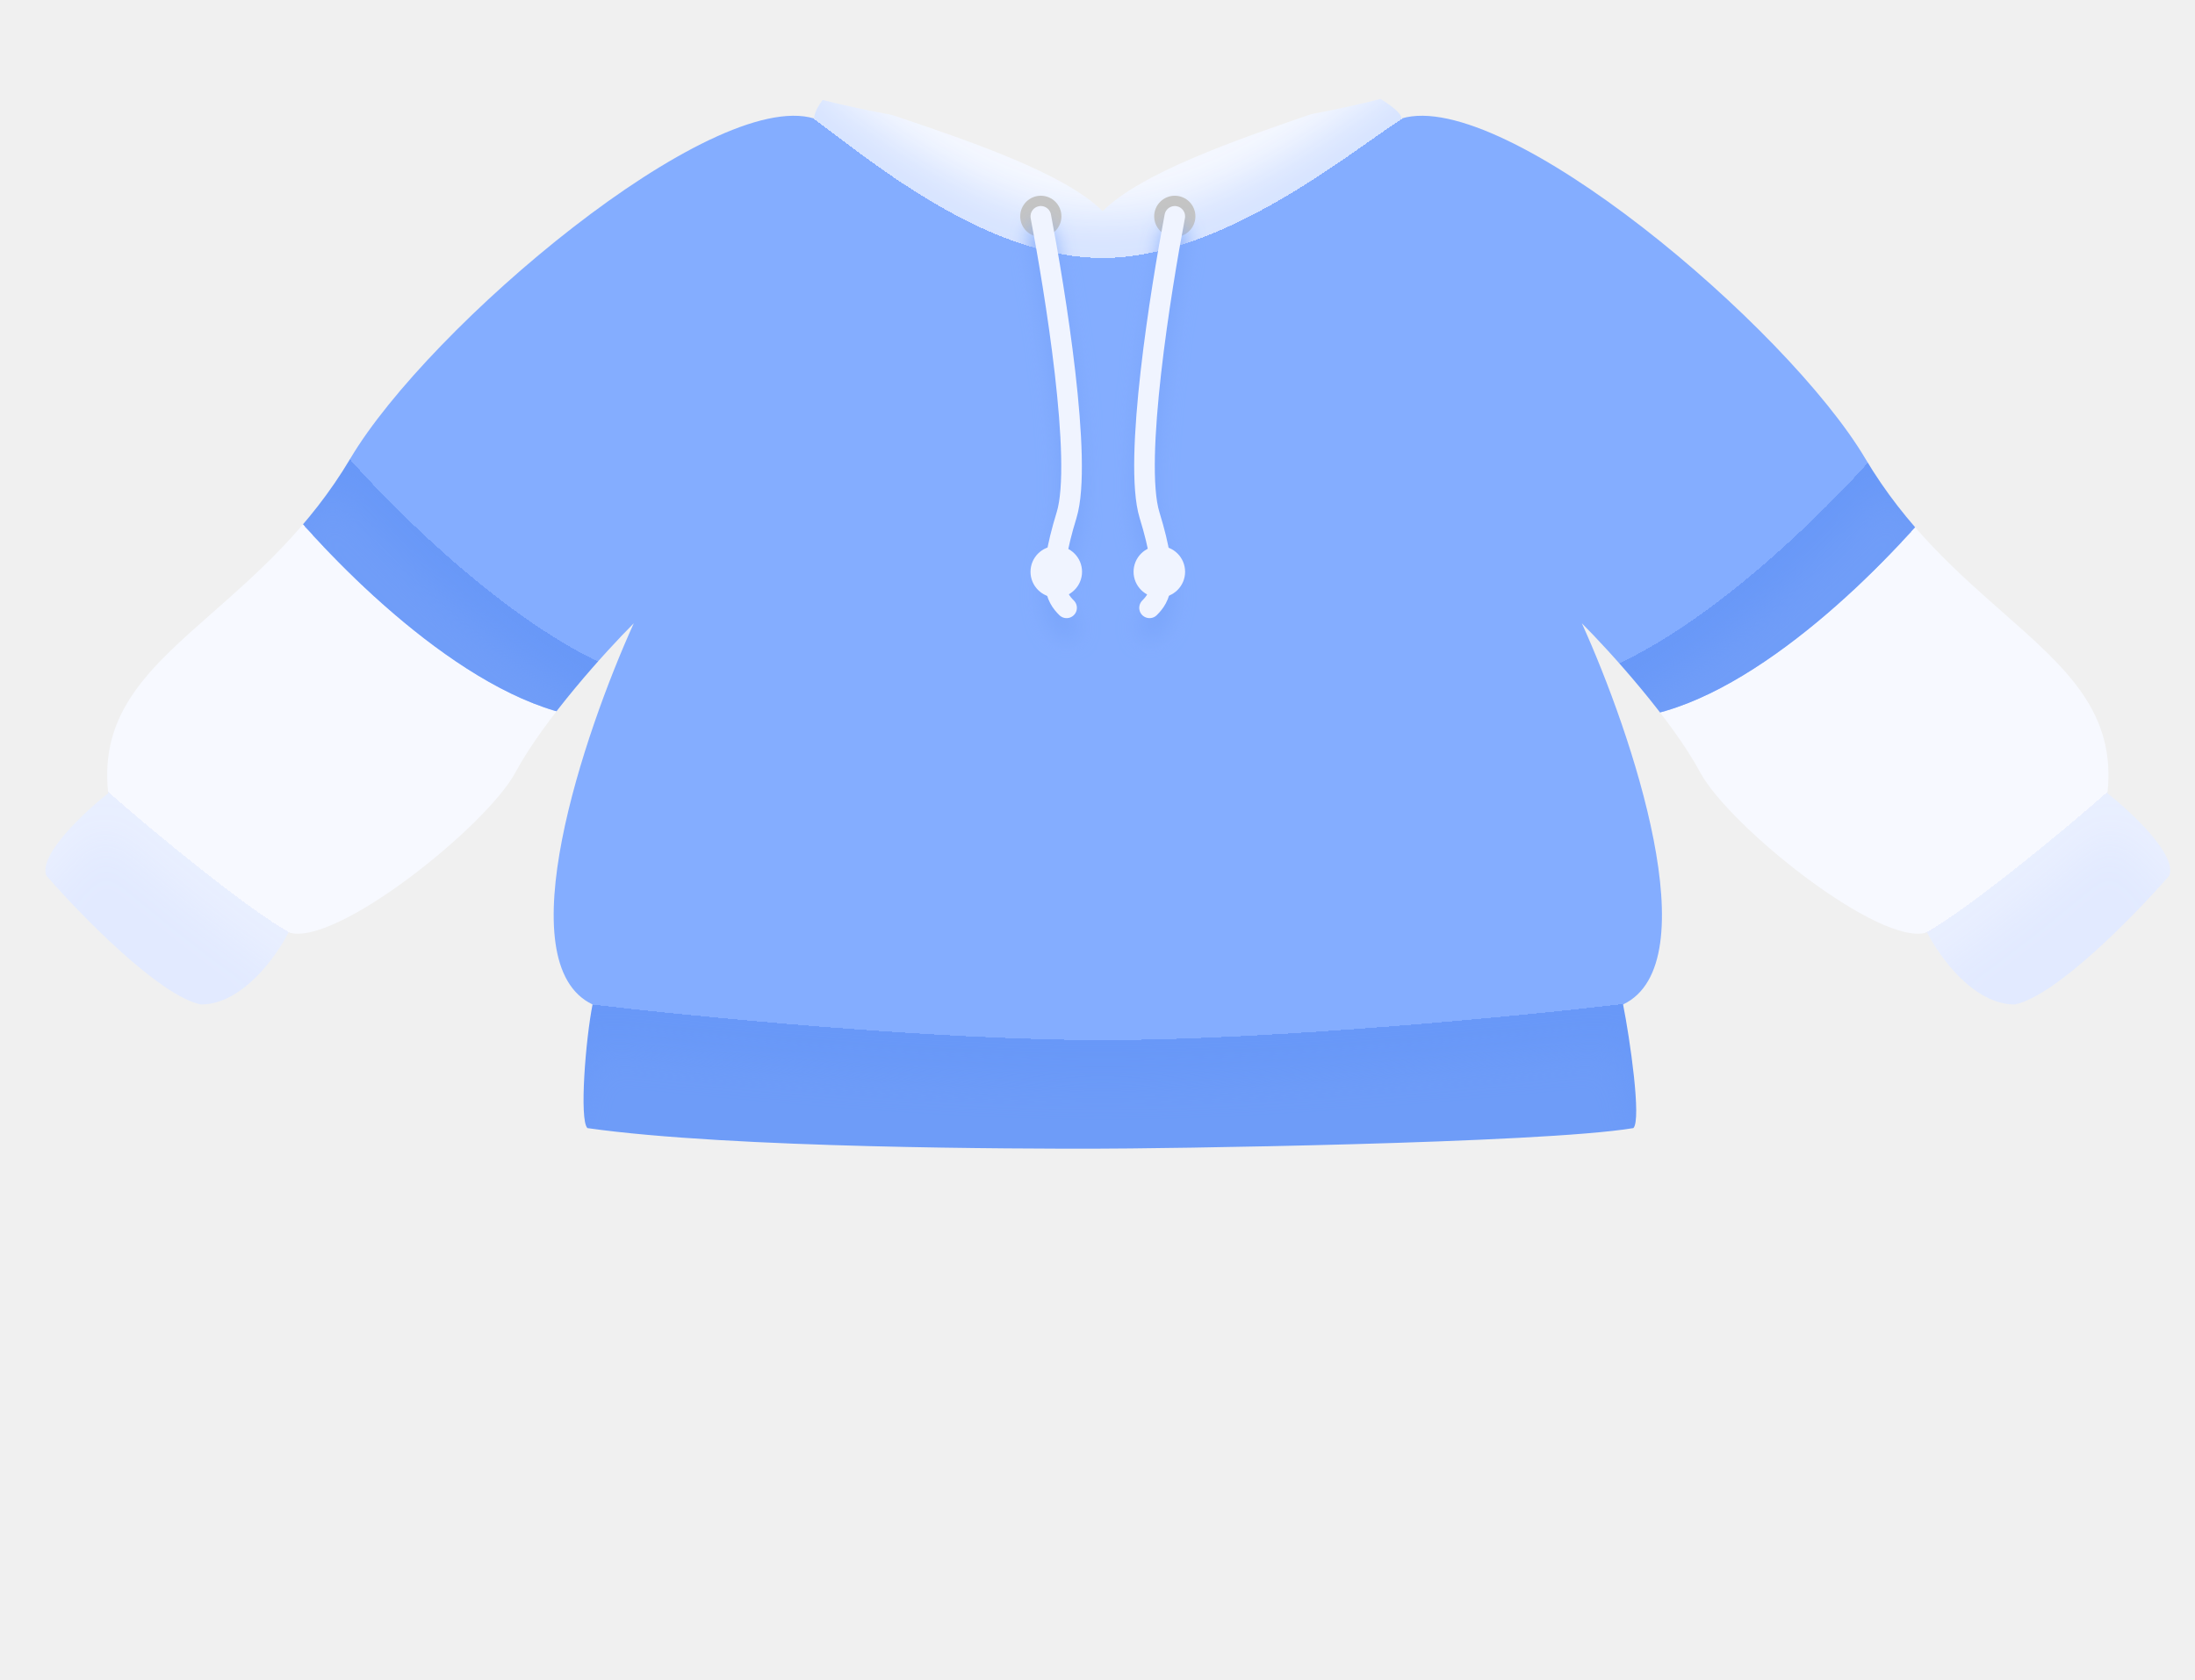
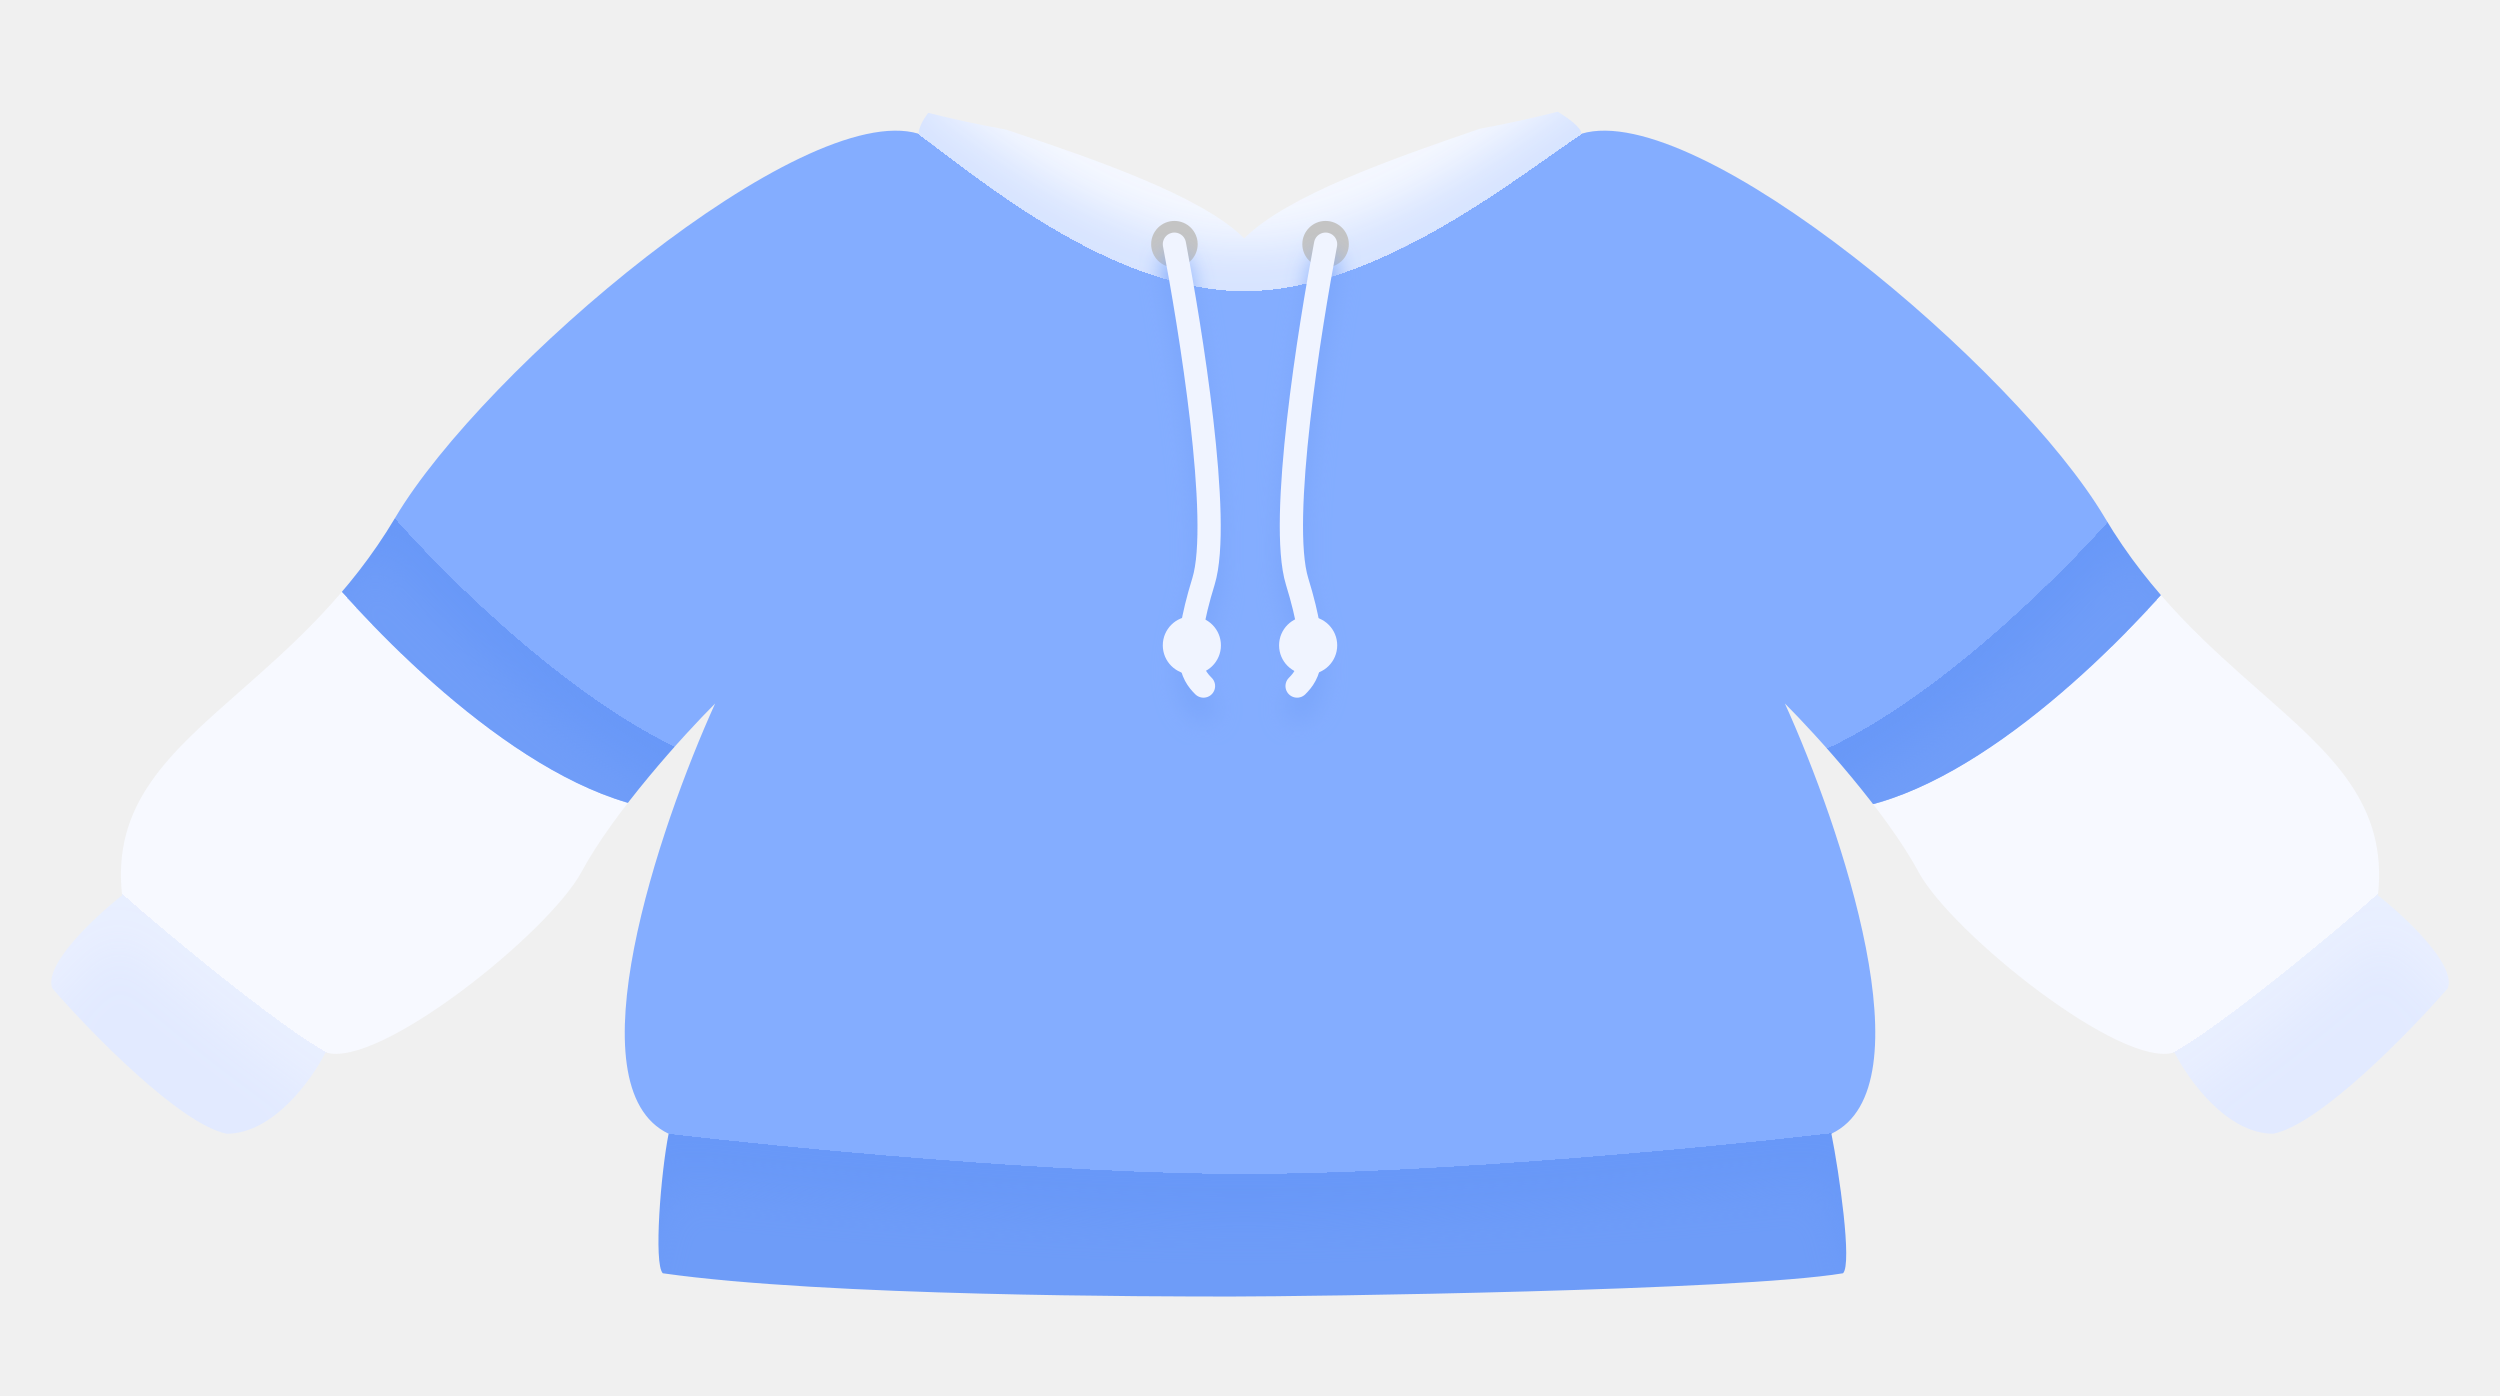
- <svg xmlns="http://www.w3.org/2000/svg" width="213" height="163" viewBox="0 0 213 163" fill="none">
-   <mask id="mask0_22_415" style="mask-type:alpha" maskUnits="userSpaceOnUse" x="4" y="9" width="207" height="103">
-     <path fill-rule="evenodd" clip-rule="evenodd" d="M79.824 9.704C79.403 10.259 79.001 10.994 79.001 11.501C69.001 8.501 41.601 31.701 34.001 44.501C30.031 51.188 25.012 55.604 20.625 59.465C14.515 64.842 9.628 69.143 10.501 77.001C8.168 78.834 3.701 83.001 4.501 85.001C7.834 88.834 15.501 96.701 19.501 97.501C23.501 97.501 26.834 92.834 28.001 90.501C32.501 92.001 47.201 80.201 50.001 75.001C52.801 69.801 58.834 63.168 61.501 60.501C56.668 71.168 49.101 93.501 57.501 97.501C56.834 100.834 56.201 108.701 57.001 109.501C71.001 111.501 99.601 111.501 106.001 111.501C112.401 111.501 149.501 111.001 158.501 109.501C159.301 108.701 158.168 100.834 157.501 97.501C165.901 93.501 158.334 71.168 153.501 60.501C156.168 63.168 162.201 69.801 165.001 75.001C167.801 80.201 182.501 92.001 187.001 90.501C188.168 92.834 191.501 97.501 195.501 97.501C199.501 96.701 207.168 88.834 210.501 85.001C211.301 83.001 206.834 78.834 204.501 77.001C205.374 69.143 200.487 64.842 194.377 59.465C189.989 55.604 184.971 51.188 181.001 44.501C173.401 31.701 146.001 8.501 136.001 11.501C136.001 10.962 134.866 10.166 133.973 9.602C131.968 10.113 129.71 10.62 127.242 11.08C127.148 11.112 127.053 11.145 126.957 11.178C119.96 13.588 110.736 16.766 107.001 20.501C103.312 16.812 93.997 13.667 86.889 11.267C86.778 11.23 86.667 11.192 86.557 11.155C84.096 10.706 81.838 10.209 79.824 9.704Z" fill="black" />
-   </mask>
-   <g mask="url(#mask0_22_415)">
-     <rect width="213" height="163" fill="#F7F9FF" />
-     <path d="M56 69.501C44.8 67.501 32 54.334 27 48.001C37.667 32.334 62.6 2 77 6L107.5 17L138.5 6C152.9 2 177.833 32.334 188.5 48.001C183.5 54.334 170.7 67.501 159.5 69.501L166.5 96.501L157.5 119H58L49 96.501L56 69.501Z" fill="#84ADFF" />
-     <g filter="url(#filter0_i_22_415)">
-       <path d="M27 48L32.5 43C36.833 48.167 48.1 59.7 58.5 64.5L56 69.5C44.8 67.5 32 54.333 27 48Z" fill="#709DF8" />
+ <svg xmlns="http://www.w3.org/2000/svg" width="215" height="120" viewBox="0 0 215 120" fill="none">
+   <g clip-path="url(#clip0_22_411)">
+     <mask id="mask0_22_411" style="mask-type:alpha" maskUnits="userSpaceOnUse" x="4" y="9" width="207" height="103">
+       <path fill-rule="evenodd" clip-rule="evenodd" d="M79.824 9.704C79.403 10.259 79.001 10.994 79.001 11.501C69.001 8.501 41.601 31.701 34.001 44.501C30.031 51.188 25.012 55.604 20.625 59.465C14.515 64.842 9.628 69.143 10.501 77.001C8.168 78.834 3.701 83.001 4.501 85.001C7.834 88.834 15.501 96.701 19.501 97.501C23.501 97.501 26.834 92.834 28.001 90.501C32.501 92.001 47.201 80.201 50.001 75.001C52.801 69.801 58.834 63.168 61.501 60.501C56.668 71.168 49.101 93.501 57.501 97.501C56.834 100.834 56.201 108.701 57.001 109.501C71.001 111.501 99.601 111.501 106.001 111.501C112.401 111.501 149.501 111.001 158.501 109.501C159.301 108.701 158.168 100.834 157.501 97.501C165.901 93.501 158.334 71.168 153.501 60.501C156.168 63.168 162.201 69.801 165.001 75.001C167.801 80.201 182.501 92.001 187.001 90.501C188.168 92.834 191.501 97.501 195.501 97.501C199.501 96.701 207.168 88.834 210.501 85.001C211.301 83.001 206.834 78.834 204.501 77.001C205.374 69.143 200.487 64.842 194.377 59.465C189.989 55.604 184.971 51.188 181.001 44.501C173.401 31.701 146.001 8.501 136.001 11.501C136.001 10.962 134.866 10.166 133.973 9.602C131.968 10.113 129.71 10.62 127.242 11.08C127.148 11.112 127.053 11.145 126.957 11.178C119.96 13.588 110.736 16.766 107.001 20.501C103.312 16.812 93.997 13.667 86.889 11.267C86.778 11.23 86.667 11.192 86.557 11.155C84.096 10.706 81.838 10.209 79.824 9.704Z" fill="black" />
+     </mask>
+     <g mask="url(#mask0_22_411)">
+       <rect width="213" height="163" fill="#F7F9FF" />
+       <path d="M56 69.501C44.8 67.501 32 54.334 27 48.001C37.667 32.334 62.6 2 77 6L107.5 17L138.5 6C152.9 2 177.833 32.334 188.5 48.001C183.5 54.334 170.7 67.501 159.5 69.501L166.5 96.501L157.5 119H58L49 96.501L56 69.501Z" fill="#84ADFF" />
+       <g filter="url(#filter0_i_22_411)">
+         <path d="M27 48L32.5 43C36.833 48.167 48.1 59.7 58.5 64.5L56 69.5C44.8 67.5 32 54.333 27 48Z" fill="#709DF8" />
+       </g>
+       <g filter="url(#filter1_i_22_411)">
+         <path d="M188.5 48L183 43C178.667 48.167 167.4 59.7 157 64.5L159.5 69.5C170.7 67.5 183.5 54.333 188.5 48Z" fill="#709DF8" />
+       </g>
+       <g filter="url(#filter2_i_22_411)">
+         <path d="M107 25C95.4 25 83.667 14.848 79 11.5V10.182L80 9H134L137 10.182L136 11.5C130.833 14.848 118.6 25 107 25Z" fill="#F5F8FF" />
+       </g>
+       <g filter="url(#filter3_i_22_411)">
+         <path d="M107 101C90.6 101 66.833 98.667 57 97.5L53.5 112H161L157.5 97.5C147.667 98.667 123.4 101 107 101Z" fill="#6E9CF8" />
+       </g>
+       <circle cx="101" cy="21" r="2" fill="#C4C4C4" />
+       <g style="mix-blend-mode:multiply" filter="url(#filter4_i_22_411)">
+         <path d="M213 85L205 76.5C200.333 80.667 189.2 89.8 186 91L193 102.5L213 85Z" fill="#E9F0FF" />
+       </g>
+       <g style="mix-blend-mode:multiply" filter="url(#filter5_i_22_411)">
+         <path d="M2 85L10 76.5C14.667 80.667 25.8 89.8 29 91L22 102.5L2 85Z" fill="#E9F0FF" />
+       </g>
+       <circle cx="114" cy="21" r="2" fill="#C4C4C4" />
+       <g filter="url(#filter6_d_22_411)">
+         <path d="M101 21C102.333 28 105.1 44.8 103.5 50C101.5 56.5 102.5 58 103.5 59" stroke="#F0F4FF" stroke-width="2" stroke-linecap="round" stroke-linejoin="round" />
+       </g>
+       <g filter="url(#filter7_d_22_411)">
+         <path d="M114 21C112.667 28 109.95 44.8 111.55 50C113.55 56.5 112.55 58 111.55 59" stroke="#F0F4FF" stroke-width="2" stroke-linecap="round" stroke-linejoin="round" />
+       </g>
+       <circle cx="112.5" cy="55.5" r="2.5" fill="#F0F4FF" />
+       <circle cx="102.5" cy="55.5" r="2.5" fill="#F0F4FF" />
    </g>
-     <g filter="url(#filter1_i_22_415)">
-       <path d="M188.5 48L183 43C178.667 48.167 167.4 59.7 157 64.5L159.5 69.5C170.7 67.5 183.5 54.333 188.5 48Z" fill="#709DF8" />
-     </g>
-     <g filter="url(#filter2_i_22_415)">
-       <path d="M107 25C95.4 25 83.667 14.848 79 11.5V10.182L80 9H134L137 10.182L136 11.5C130.833 14.848 118.6 25 107 25Z" fill="#F5F8FF" />
-     </g>
-     <g filter="url(#filter3_i_22_415)">
-       <path d="M107 101C90.6 101 66.833 98.667 57 97.5L53.5 112H161L157.5 97.5C147.667 98.667 123.4 101 107 101Z" fill="#6E9CF8" />
-     </g>
-     <circle cx="101" cy="21" r="2" fill="#C4C4C4" />
-     <g style="mix-blend-mode:multiply" filter="url(#filter4_i_22_415)">
-       <path d="M213 85L205 76.5C200.333 80.667 189.2 89.8 186 91L193 102.5L213 85Z" fill="#E9F0FF" />
-     </g>
-     <g style="mix-blend-mode:multiply" filter="url(#filter5_i_22_415)">
-       <path d="M2 85L10 76.5C14.667 80.667 25.8 89.8 29 91L22 102.5L2 85Z" fill="#E9F0FF" />
-     </g>
-     <circle cx="114" cy="21" r="2" fill="#C4C4C4" />
-     <g filter="url(#filter6_d_22_415)">
-       <path d="M101 21C102.333 28 105.1 44.8 103.5 50C101.5 56.5 102.5 58 103.5 59" stroke="#F0F4FF" stroke-width="2" stroke-linecap="round" stroke-linejoin="round" />
-     </g>
-     <g filter="url(#filter7_d_22_415)">
-       <path d="M114 21C112.667 28 109.95 44.8 111.55 50C113.55 56.5 112.55 58 111.55 59" stroke="#F0F4FF" stroke-width="2" stroke-linecap="round" stroke-linejoin="round" />
-     </g>
-     <circle cx="112.5" cy="55.5" r="2.5" fill="#F0F4FF" />
-     <circle cx="102.5" cy="55.5" r="2.5" fill="#F0F4FF" />
  </g>
  <defs>
-     <filter id="filter0_i_22_415" x="27" y="43" width="31.5" height="30.5" filterUnits="userSpaceOnUse" color-interpolation-filters="sRGB">
+     <filter id="filter0_i_22_411" x="27" y="43" width="31.5" height="30.5" filterUnits="userSpaceOnUse" color-interpolation-filters="sRGB">
      <feFlood flood-opacity="0" result="BackgroundImageFix" />
      <feBlend mode="normal" in="SourceGraphic" in2="BackgroundImageFix" result="shape" />
      <feColorMatrix in="SourceAlpha" type="matrix" values="0 0 0 0 0 0 0 0 0 0 0 0 0 0 0 0 0 0 127 0" result="hardAlpha" />
      <feOffset dy="4" />
      <feGaussianBlur stdDeviation="2" />
      <feComposite in2="hardAlpha" operator="arithmetic" k2="-1" k3="1" />
      <feColorMatrix type="matrix" values="0 0 0 0 0.409 0 0 0 0 0.596 0 0 0 0 0.971 0 0 0 1 0" />
-       <feBlend mode="normal" in2="shape" result="effect1_innerShadow_22_415" />
+       <feBlend mode="normal" in2="shape" result="effect1_innerShadow_22_411" />
    </filter>
-     <filter id="filter1_i_22_415" x="157" y="43" width="31.5" height="30.5" filterUnits="userSpaceOnUse" color-interpolation-filters="sRGB">
+     <filter id="filter1_i_22_411" x="157" y="43" width="31.5" height="30.5" filterUnits="userSpaceOnUse" color-interpolation-filters="sRGB">
      <feFlood flood-opacity="0" result="BackgroundImageFix" />
      <feBlend mode="normal" in="SourceGraphic" in2="BackgroundImageFix" result="shape" />
      <feColorMatrix in="SourceAlpha" type="matrix" values="0 0 0 0 0 0 0 0 0 0 0 0 0 0 0 0 0 0 127 0" result="hardAlpha" />
      <feOffset dy="4" />
      <feGaussianBlur stdDeviation="2" />
      <feComposite in2="hardAlpha" operator="arithmetic" k2="-1" k3="1" />
      <feColorMatrix type="matrix" values="0 0 0 0 0.409 0 0 0 0 0.596 0 0 0 0 0.971 0 0 0 1 0" />
-       <feBlend mode="normal" in2="shape" result="effect1_innerShadow_22_415" />
+       <feBlend mode="normal" in2="shape" result="effect1_innerShadow_22_411" />
    </filter>
-     <filter id="filter2_i_22_415" x="79" y="5" width="58" height="20" filterUnits="userSpaceOnUse" color-interpolation-filters="sRGB">
+     <filter id="filter2_i_22_411" x="79" y="5" width="58" height="20" filterUnits="userSpaceOnUse" color-interpolation-filters="sRGB">
      <feFlood flood-opacity="0" result="BackgroundImageFix" />
      <feBlend mode="normal" in="SourceGraphic" in2="BackgroundImageFix" result="shape" />
      <feColorMatrix in="SourceAlpha" type="matrix" values="0 0 0 0 0 0 0 0 0 0 0 0 0 0 0 0 0 0 127 0" result="hardAlpha" />
      <feOffset dy="-4" />
      <feGaussianBlur stdDeviation="2" />
      <feComposite in2="hardAlpha" operator="arithmetic" k2="-1" k3="1" />
      <feColorMatrix type="matrix" values="0 0 0 0 0.842 0 0 0 0 0.892 0 0 0 0 1 0 0 0 1 0" />
-       <feBlend mode="normal" in2="shape" result="effect1_innerShadow_22_415" />
+       <feBlend mode="normal" in2="shape" result="effect1_innerShadow_22_411" />
    </filter>
-     <filter id="filter3_i_22_415" x="53.5" y="97.5" width="107.5" height="18.5" filterUnits="userSpaceOnUse" color-interpolation-filters="sRGB">
+     <filter id="filter3_i_22_411" x="53.5" y="97.5" width="107.5" height="18.5" filterUnits="userSpaceOnUse" color-interpolation-filters="sRGB">
      <feFlood flood-opacity="0" result="BackgroundImageFix" />
      <feBlend mode="normal" in="SourceGraphic" in2="BackgroundImageFix" result="shape" />
      <feColorMatrix in="SourceAlpha" type="matrix" values="0 0 0 0 0 0 0 0 0 0 0 0 0 0 0 0 0 0 127 0" result="hardAlpha" />
      <feOffset dy="4" />
      <feGaussianBlur stdDeviation="2" />
      <feComposite in2="hardAlpha" operator="arithmetic" k2="-1" k3="1" />
      <feColorMatrix type="matrix" values="0 0 0 0 0.409 0 0 0 0 0.596 0 0 0 0 0.971 0 0 0 1 0" />
-       <feBlend mode="normal" in2="shape" result="effect1_innerShadow_22_415" />
+       <feBlend mode="normal" in2="shape" result="effect1_innerShadow_22_411" />
    </filter>
-     <filter id="filter4_i_22_415" x="186" y="76.5" width="27" height="30" filterUnits="userSpaceOnUse" color-interpolation-filters="sRGB">
+     <filter id="filter4_i_22_411" x="186" y="76.5" width="27" height="30" filterUnits="userSpaceOnUse" color-interpolation-filters="sRGB">
      <feFlood flood-opacity="0" result="BackgroundImageFix" />
      <feBlend mode="normal" in="SourceGraphic" in2="BackgroundImageFix" result="shape" />
      <feColorMatrix in="SourceAlpha" type="matrix" values="0 0 0 0 0 0 0 0 0 0 0 0 0 0 0 0 0 0 127 0" result="hardAlpha" />
      <feOffset dy="4" />
      <feGaussianBlur stdDeviation="2" />
      <feComposite in2="hardAlpha" operator="arithmetic" k2="-1" k3="1" />
      <feColorMatrix type="matrix" values="0 0 0 0 0.942 0 0 0 0 0.961 0 0 0 0 1 0 0 0 1 0" />
-       <feBlend mode="normal" in2="shape" result="effect1_innerShadow_22_415" />
+       <feBlend mode="normal" in2="shape" result="effect1_innerShadow_22_411" />
    </filter>
-     <filter id="filter5_i_22_415" x="2" y="76.5" width="27" height="30" filterUnits="userSpaceOnUse" color-interpolation-filters="sRGB">
+     <filter id="filter5_i_22_411" x="2" y="76.5" width="27" height="30" filterUnits="userSpaceOnUse" color-interpolation-filters="sRGB">
      <feFlood flood-opacity="0" result="BackgroundImageFix" />
      <feBlend mode="normal" in="SourceGraphic" in2="BackgroundImageFix" result="shape" />
      <feColorMatrix in="SourceAlpha" type="matrix" values="0 0 0 0 0 0 0 0 0 0 0 0 0 0 0 0 0 0 127 0" result="hardAlpha" />
      <feOffset dy="4" />
      <feGaussianBlur stdDeviation="2" />
      <feComposite in2="hardAlpha" operator="arithmetic" k2="-1" k3="1" />
      <feColorMatrix type="matrix" values="0 0 0 0 0.942 0 0 0 0 0.961 0 0 0 0 1 0 0 0 1 0" />
-       <feBlend mode="normal" in2="shape" result="effect1_innerShadow_22_415" />
+       <feBlend mode="normal" in2="shape" result="effect1_innerShadow_22_411" />
    </filter>
-     <filter id="filter6_d_22_415" x="98" y="20" width="8.984" height="44" filterUnits="userSpaceOnUse" color-interpolation-filters="sRGB">
+     <filter id="filter6_d_22_411" x="98" y="20" width="8.984" height="44" filterUnits="userSpaceOnUse" color-interpolation-filters="sRGB">
      <feFlood flood-opacity="0" result="BackgroundImageFix" />
      <feColorMatrix in="SourceAlpha" type="matrix" values="0 0 0 0 0 0 0 0 0 0 0 0 0 0 0 0 0 0 127 0" result="hardAlpha" />
      <feOffset dy="2" />
      <feGaussianBlur stdDeviation="1" />
      <feColorMatrix type="matrix" values="0 0 0 0 0.479 0 0 0 0 0.647 0 0 0 0 0.983 0 0 0 1 0" />
-       <feBlend mode="normal" in2="BackgroundImageFix" result="effect1_dropShadow_22_415" />
-       <feBlend mode="normal" in="SourceGraphic" in2="effect1_dropShadow_22_415" result="shape" />
+       <feBlend mode="normal" in2="BackgroundImageFix" result="effect1_dropShadow_22_411" />
+       <feBlend mode="normal" in="SourceGraphic" in2="effect1_dropShadow_22_411" result="shape" />
    </filter>
-     <filter id="filter7_d_22_415" x="108.061" y="20" width="8.939" height="44" filterUnits="userSpaceOnUse" color-interpolation-filters="sRGB">
+     <filter id="filter7_d_22_411" x="108.061" y="20" width="8.939" height="44" filterUnits="userSpaceOnUse" color-interpolation-filters="sRGB">
      <feFlood flood-opacity="0" result="BackgroundImageFix" />
      <feColorMatrix in="SourceAlpha" type="matrix" values="0 0 0 0 0 0 0 0 0 0 0 0 0 0 0 0 0 0 127 0" result="hardAlpha" />
      <feOffset dy="2" />
      <feGaussianBlur stdDeviation="1" />
      <feColorMatrix type="matrix" values="0 0 0 0 0.479 0 0 0 0 0.647 0 0 0 0 0.983 0 0 0 1 0" />
-       <feBlend mode="normal" in2="BackgroundImageFix" result="effect1_dropShadow_22_415" />
-       <feBlend mode="normal" in="SourceGraphic" in2="effect1_dropShadow_22_415" result="shape" />
+       <feBlend mode="normal" in2="BackgroundImageFix" result="effect1_dropShadow_22_411" />
+       <feBlend mode="normal" in="SourceGraphic" in2="effect1_dropShadow_22_411" result="shape" />
    </filter>
+     <clipPath id="clip0_22_411">
+       <rect width="215" height="120" fill="white" />
+     </clipPath>
  </defs>
</svg>
